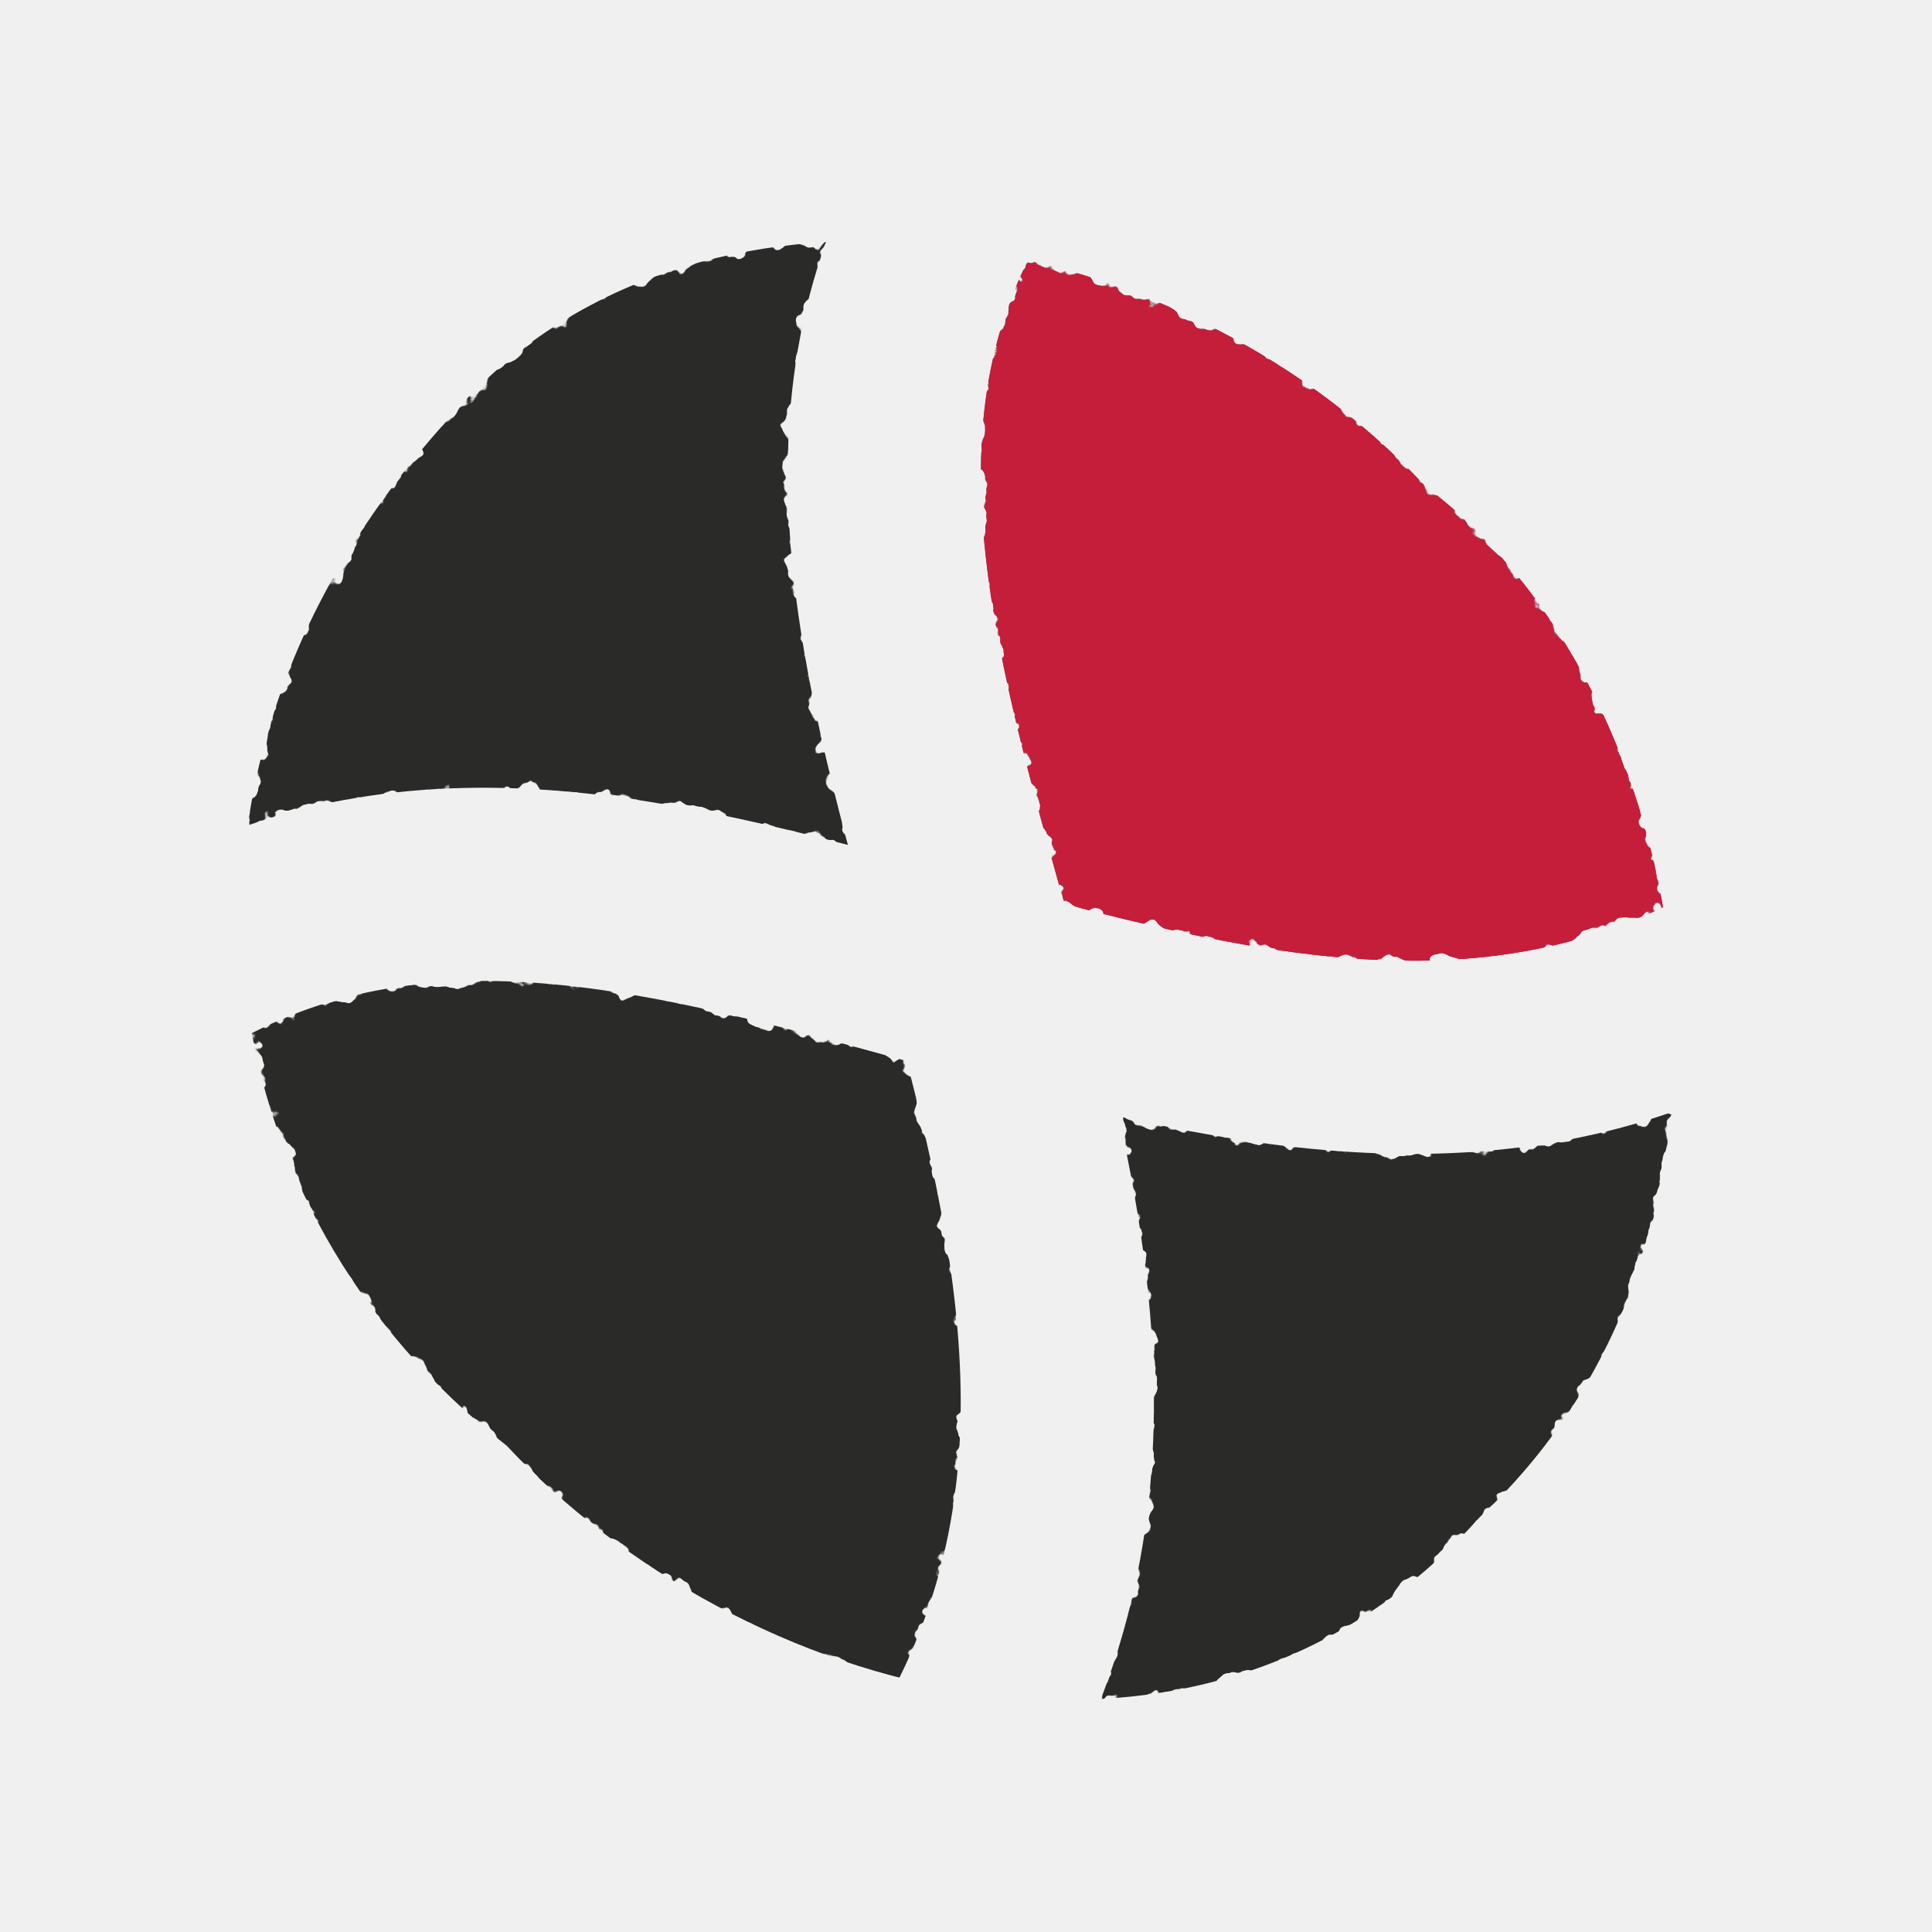
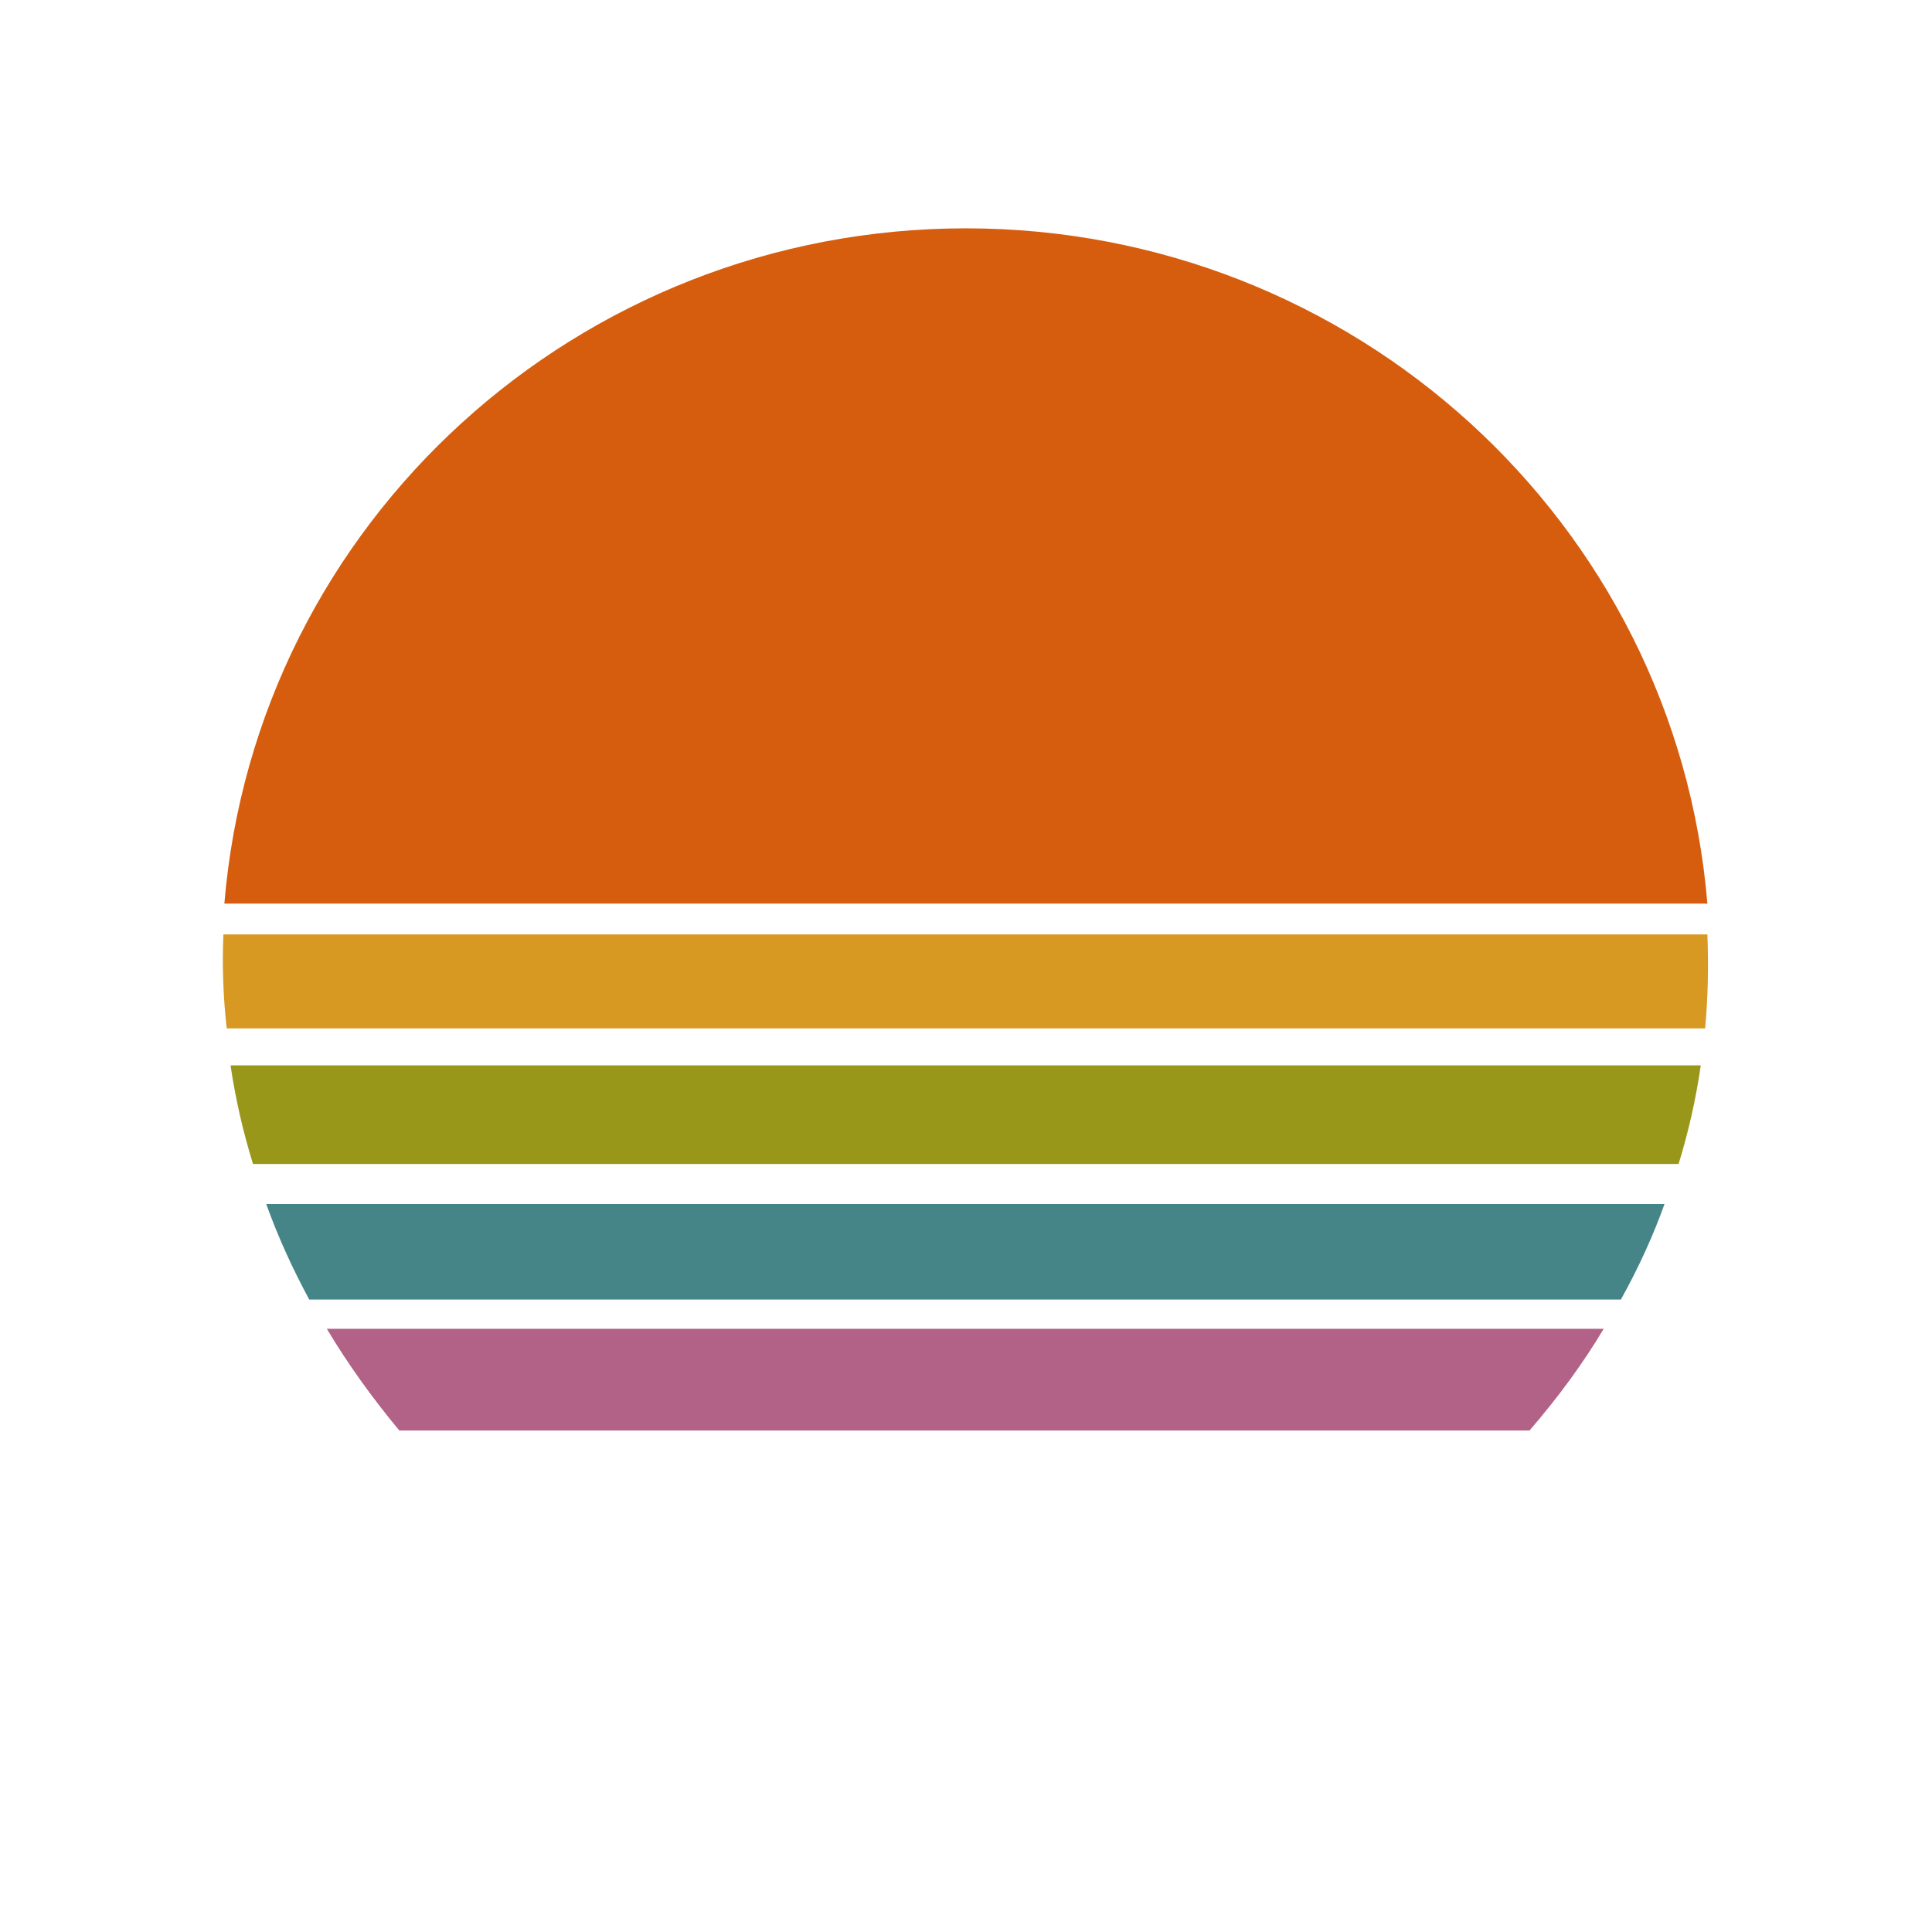
- <svg xmlns="http://www.w3.org/2000/svg" viewBox="0 0 100 100" role="img" aria-labelledby="title desc">
-   <defs>
-     <filter id="ink-edge" filterUnits="userSpaceOnUse" x="0" y="0" width="100" height="100" color-interpolation-filters="sRGB">
-       <feTurbulence type="fractalNoise" baseFrequency="0.7" numOctaves="3" seed="17" result="grain" />
-       <feDisplacementMap in="SourceGraphic" in2="grain" scale="1.35" xChannelSelector="R" yChannelSelector="G" result="bitten" />
-       <feComposite in="bitten" in2="SourceGraphic" operator="in" />
-     </filter>
-     <mask id="four-shores-mask">
-       <rect width="100" height="100" fill="white" />
-       <path d="M50 9C35 33 66 63 50 91" fill="none" stroke="black" stroke-width="10" stroke-linecap="round" />
-       <path d="M9 50C34 35 64 66 91 50" fill="none" stroke="black" stroke-width="10" stroke-linecap="round" />
-     </mask>
-     <clipPath id="upper-right-shore">
-       <path d="M50 4H96V50C77 54 65 55 52 48C45 37 44 20 50 4Z" />
-     </clipPath>
-   </defs>
-   <g filter="url(#ink-edge)">
-     <path d="M23.402 21.477C35.763 7.284 60.471 10.906 73.770 25.168C88.021 35.875 92.571 63.628 76.598 78.523C61.955 94.844 38.199 87.668 26.230 74.832C10.649 62.699 6.477 39.926 23.402 21.477Z" fill="#2A2A28" mask="url(#four-shores-mask)" />
-     <path d="M23.402 21.477C35.763 7.284 60.471 10.906 73.770 25.168C88.021 35.875 92.571 63.628 76.598 78.523C61.955 94.844 38.199 87.668 26.230 74.832C10.649 62.699 6.477 39.926 23.402 21.477Z" fill="#C41E3A" mask="url(#four-shores-mask)" clip-path="url(#upper-right-shore)" />
+ <svg xmlns="http://www.w3.org/2000/svg" width="1254" height="1254" viewBox="0 0 1254 1254" role="img" aria-labelledby="title desc">
+   <rect id="background" width="1254" height="1254" fill="#ffffff" />
+   <g id="sunset">
+     <path id="sun-dome" fill="#d65d0e" d="M 145.62 586.5 A 482.929 477.5 0 0 1 1108.217 586.5 Z" />
+     <path id="stripe-1" fill="#d79921" d="M 145.008 606.5 H 1108.205 Q 1109.47 637 1106.766 667.5 H 147.156 Q 143.688 637 145.008 606.5 Z" />
+     <path id="stripe-2" fill="#98971a" d="M 149.635 691.5 H 1103.916 Q 1099.338 723.5 1089.529 755.5 H 164.199 Q 154.345 723.5 149.635 691.5 Z" />
+     <path id="stripe-3" fill="#458588" d="M 172.797 781.5 H 1080.385 Q 1069.288 812.5 1052.062 843.5 H 200.718 Q 183.942 812.5 172.797 781.5 Z" />
+     <path id="stripe-4" fill="#b16286" d="M 212.146 862.5 H 1040.893 Q 1021.218 895.5 992.757 928.5 H 259.184 Q 231.805 895.5 212.146 862.5 Z" />
  </g>
</svg>
